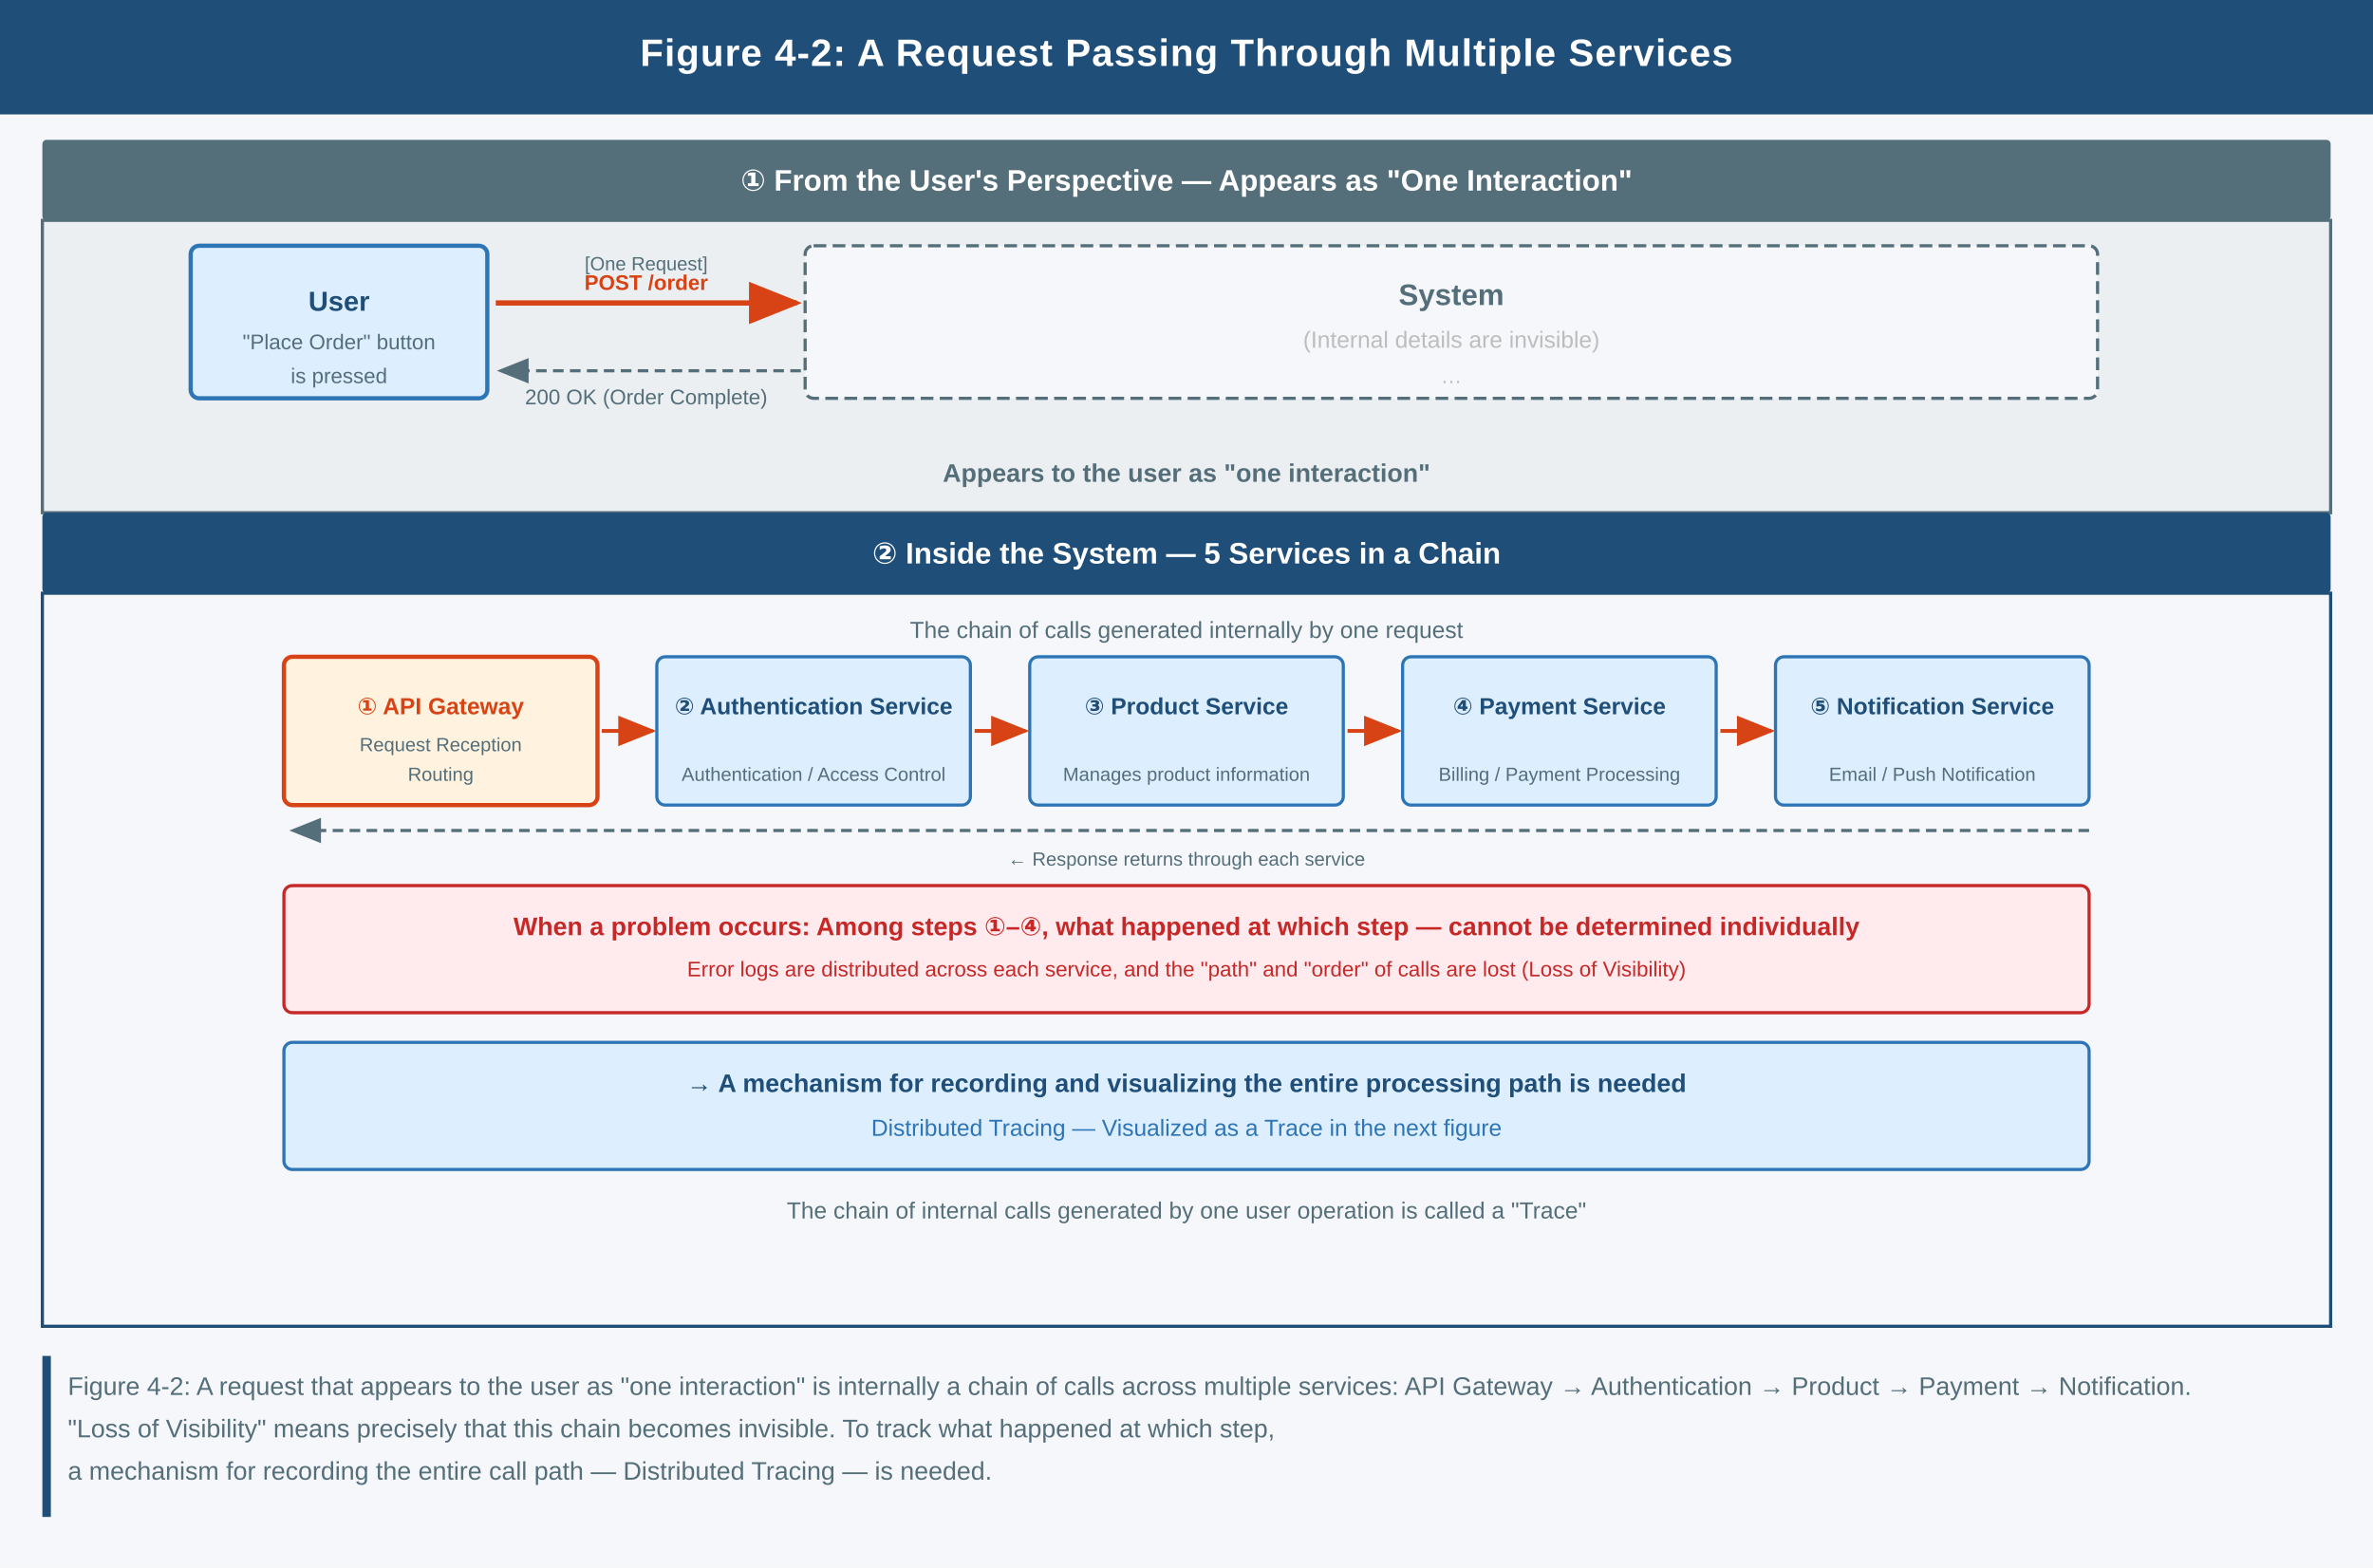
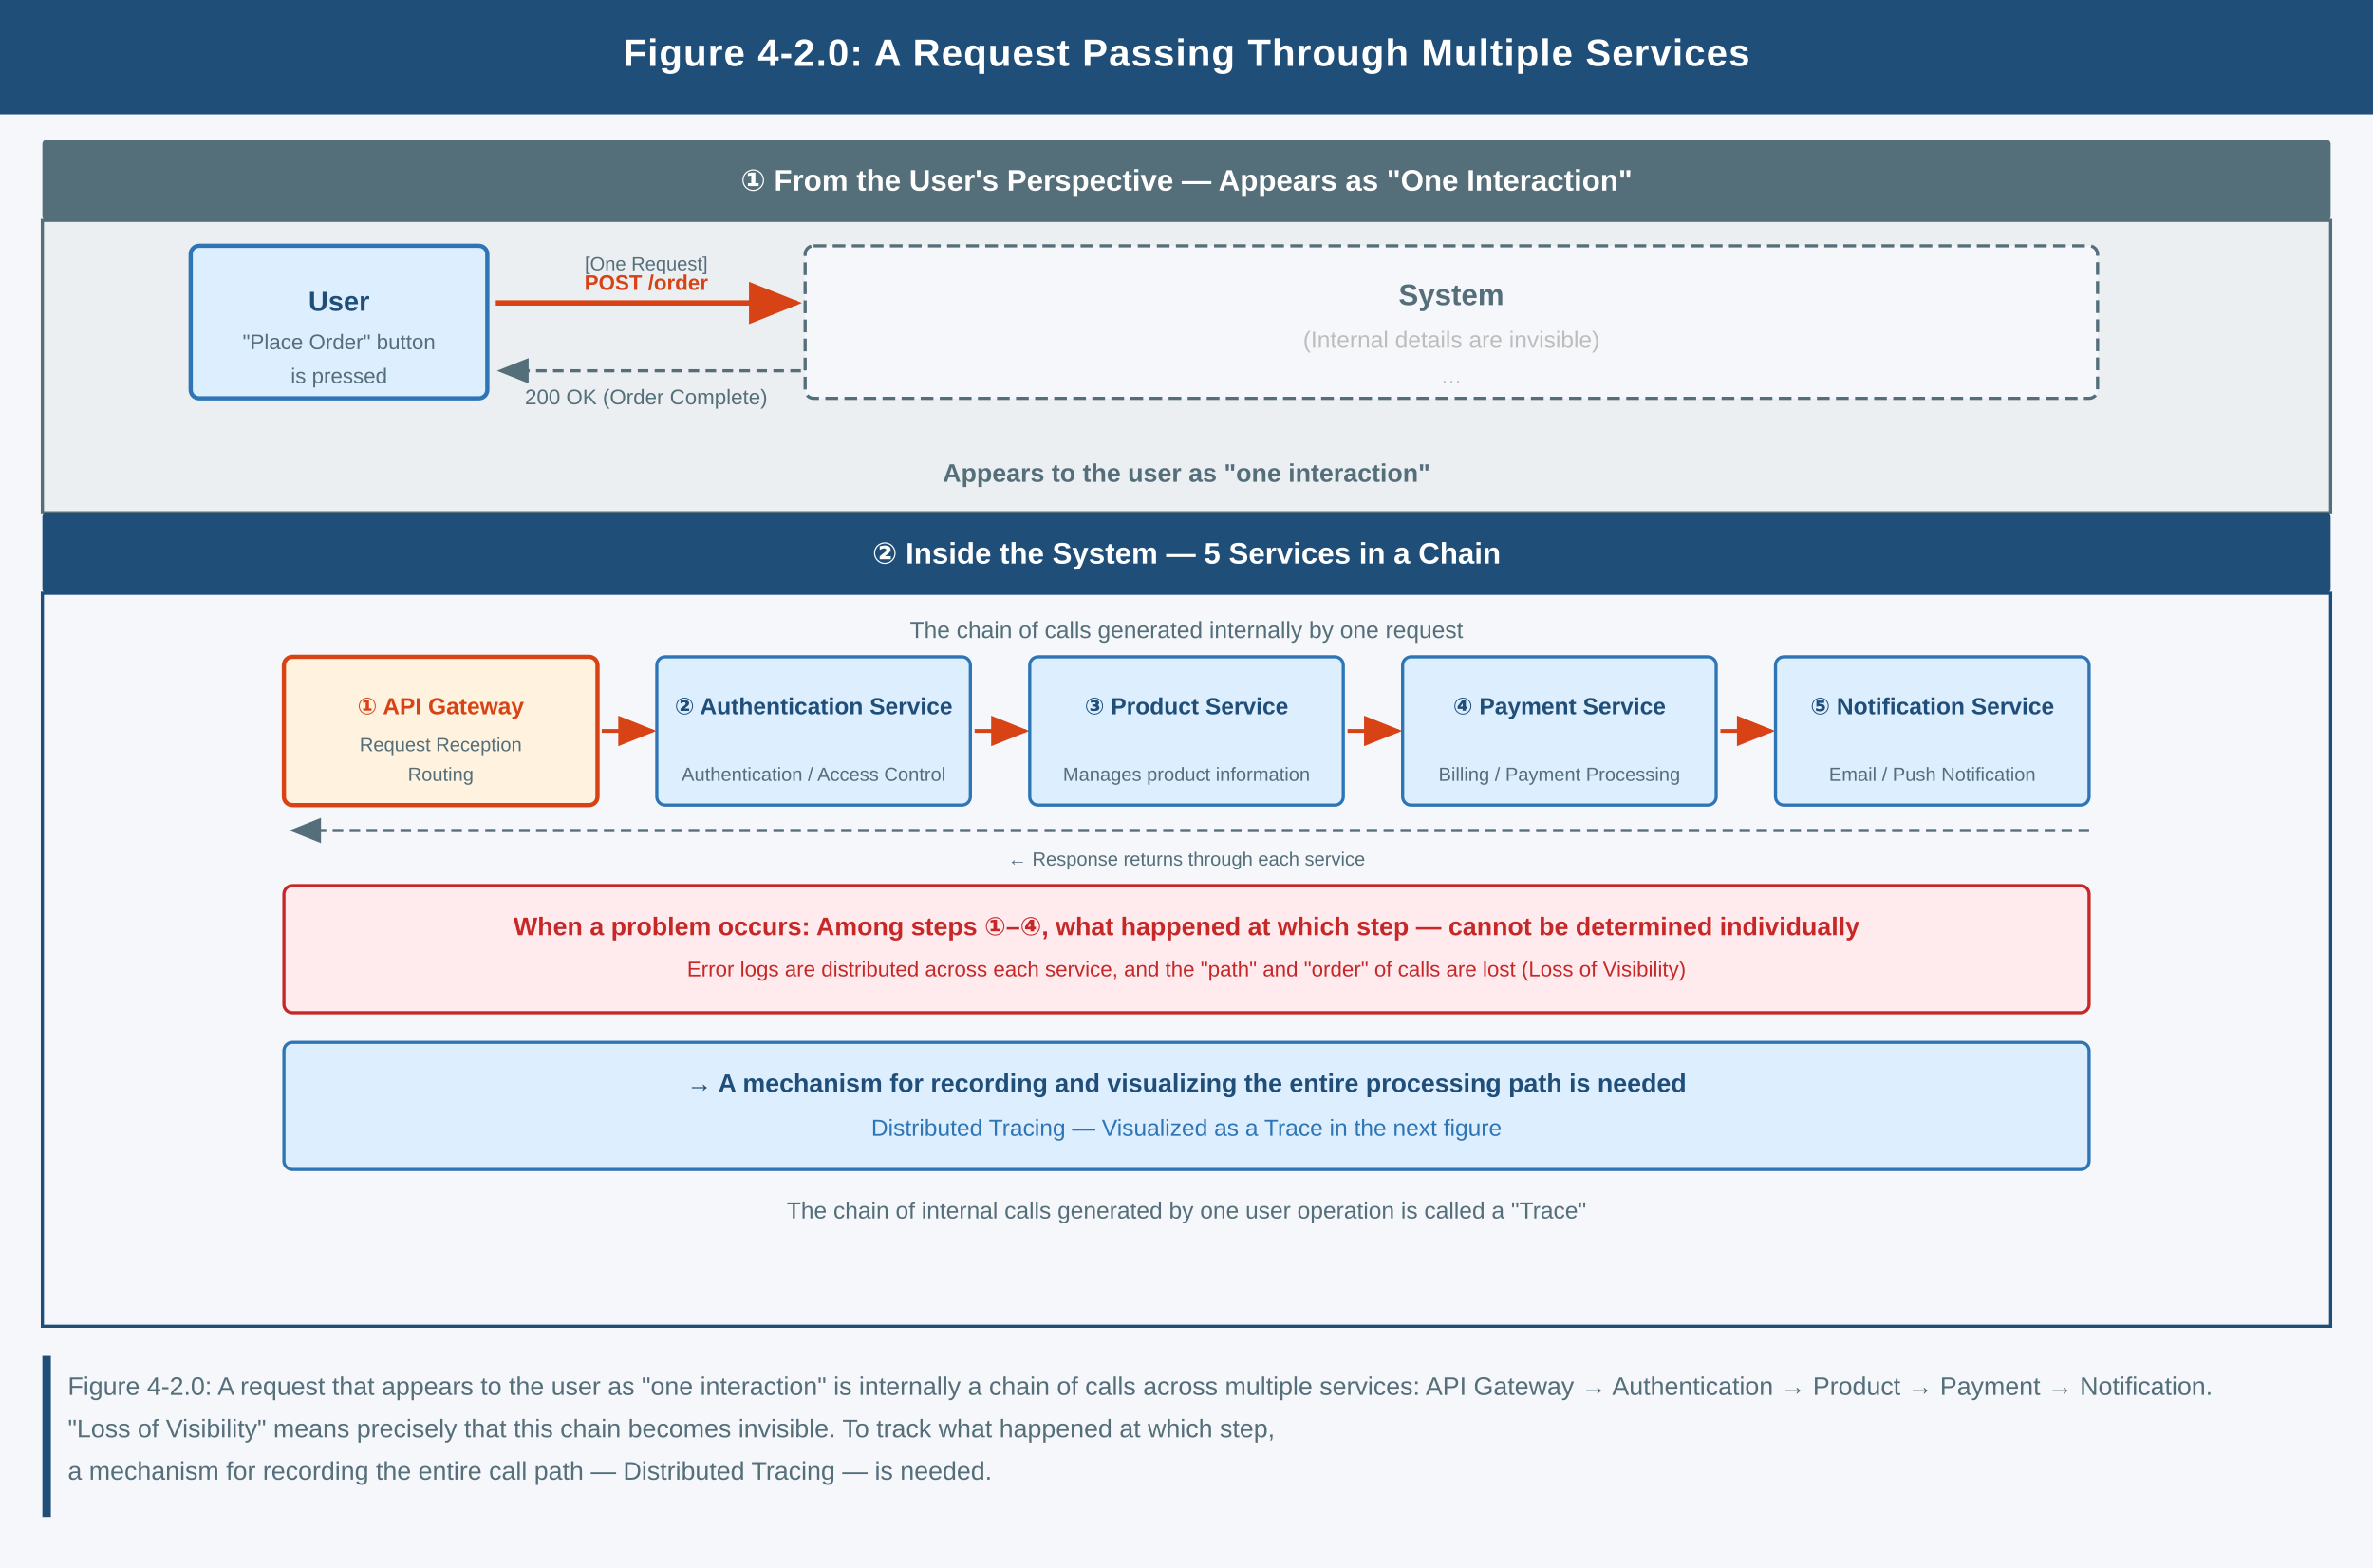
<svg xmlns="http://www.w3.org/2000/svg" viewBox="0 0 1120 740" width="1120" height="740" xml:lang="en" font-family="'Meiryo','Yu Gothic','Hiragino Sans','MS Gothic',Arial,sans-serif">
  <defs>
    <marker id="arr-flow" viewBox="0 0 10 8" markerWidth="10" markerHeight="8" refX="9" refY="4" orient="auto">
      <polygon points="0,0 10,4 0,8" fill="#D84315" />
    </marker>
    <marker id="arr-gray" viewBox="0 0 10 8" markerWidth="10" markerHeight="8" refX="9" refY="4" orient="auto">
      <polygon points="0,0 10,4 0,8" fill="#546E7A" />
    </marker>
    <marker id="arr-blue" viewBox="0 0 10 8" markerWidth="10" markerHeight="8" refX="9" refY="4" orient="auto">
      <polygon points="0,0 10,4 0,8" fill="#2E75B6" />
    </marker>
    <marker id="arr-red" viewBox="0 0 10 8" markerWidth="10" markerHeight="8" refX="9" refY="4" orient="auto">
      <polygon points="0,0 10,4 0,8" fill="#C62828" />
    </marker>
  </defs>
  <rect width="1120" height="740" fill="#F5F7FA" />
  <g id="g-title">
    <rect x="0" y="0" width="1120" height="54" fill="#1F4E79" />
    <text x="560" y="26" text-anchor="middle" dominant-baseline="middle" fill="#FFFFFF" font-size="18" font-weight="bold" letter-spacing="0.5">
-       Figure 4-2: A Request Passing Through Multiple Services
+       Figure 4-2.0: A Request Passing Through Multiple Services
    </text>
  </g>
  <g id="g-zone1-header">
    <rect x="20" y="66" width="1080" height="38" fill="#546E7A" rx="2" />
    <text x="560" y="86" text-anchor="middle" dominant-baseline="middle" fill="#FFFFFF" font-size="14" font-weight="bold">
      ① From the User's Perspective — Appears as "One Interaction"
    </text>
  </g>
  <g id="g-zone1-body">
    <rect x="20" y="104" width="1080" height="138" fill="#ECEFF1" stroke="#546E7A" stroke-width="1.5" />
    <g id="g-user-box">
      <rect x="90" y="116" width="140" height="72" fill="#DDEEFF" stroke="#2E75B6" stroke-width="2" rx="4" />
      <text x="160" y="143" text-anchor="middle" dominant-baseline="middle" fill="#1F4E79" font-size="13" font-weight="bold">User</text>
      <text x="160" y="162" text-anchor="middle" dominant-baseline="middle" fill="#546E7A" font-size="10">"Place Order" button</text>
      <text x="160" y="178" text-anchor="middle" dominant-baseline="middle" fill="#546E7A" font-size="10">is pressed</text>
    </g>
    <g id="g-req-arrow">
      <line x1="234" y1="143" x2="376" y2="143" stroke="#D84315" stroke-width="2.5" marker-end="url(#arr-flow)" />
      <text x="305" y="134" text-anchor="middle" dominant-baseline="middle" fill="#D84315" font-size="10" font-weight="bold">POST /order</text>
      <text x="305" y="125" text-anchor="middle" dominant-baseline="middle" fill="#546E7A" font-size="9">[One Request]</text>
    </g>
    <g id="g-system-box">
      <rect x="380" y="116" width="610" height="72" fill="#F5F7FA" stroke="#546E7A" stroke-width="1.5" stroke-dasharray="6,3" rx="4" />
      <text x="685" y="140" text-anchor="middle" dominant-baseline="middle" fill="#546E7A" font-size="14" font-weight="bold">System</text>
      <text x="685" y="161" text-anchor="middle" dominant-baseline="middle" fill="#BDBDBD" font-size="11">(Internal details are invisible)</text>
      <text x="685" y="178" text-anchor="middle" dominant-baseline="middle" fill="#BDBDBD" font-size="10">…</text>
    </g>
    <g id="g-res-arrow">
      <line x1="378" y1="175" x2="236" y2="175" stroke="#546E7A" stroke-width="1.5" stroke-dasharray="5,3" marker-end="url(#arr-gray)" />
      <text x="305" y="188" text-anchor="middle" dominant-baseline="middle" fill="#546E7A" font-size="10">200 OK (Order Complete)</text>
    </g>
    <g id="g-zone1-note">
      <text x="560" y="224" text-anchor="middle" dominant-baseline="middle" fill="#546E7A" font-size="12" font-weight="bold">
        Appears to the user as "one interaction"
      </text>
    </g>
  </g>
  <g id="g-zone2-header">
    <rect x="20" y="242" width="1080" height="38" fill="#1F4E79" rx="2" />
    <text x="560" y="262" text-anchor="middle" dominant-baseline="middle" fill="#FFFFFF" font-size="14" font-weight="bold">
      ② Inside the System — 5 Services in a Chain
    </text>
  </g>
  <g id="g-zone2-body">
    <rect x="20" y="280" width="1080" height="346" fill="#F5F7FA" stroke="#1F4E79" stroke-width="1.5" />
    <g id="g-chain-label">
      <text x="560" y="298" text-anchor="middle" dominant-baseline="middle" fill="#546E7A" font-size="11">
        The chain of calls generated internally by one request
      </text>
    </g>
    <g id="g-svc-1">
      <rect x="134" y="310" width="148" height="70" fill="#FFF3E0" stroke="#D84315" stroke-width="2" rx="4" />
      <text x="208" y="334" text-anchor="middle" dominant-baseline="middle" fill="#D84315" font-size="11" font-weight="bold">① API Gateway</text>
      <text x="208" y="352" text-anchor="middle" dominant-baseline="middle" fill="#546E7A" font-size="9">Request Reception</text>
      <text x="208" y="366" text-anchor="middle" dominant-baseline="middle" fill="#546E7A" font-size="9">Routing</text>
    </g>
    <g id="g-call-1">
      <line x1="284" y1="345" x2="308" y2="345" stroke="#D84315" stroke-width="1.8" marker-end="url(#arr-flow)" />
    </g>
    <g id="g-svc-2">
      <rect x="310" y="310" width="148" height="70" fill="#DDEEFF" stroke="#2E75B6" stroke-width="1.5" rx="4" />
      <text x="384" y="334" text-anchor="middle" dominant-baseline="middle" fill="#1F4E79" font-size="11" font-weight="bold">② Authentication Service</text>
      <text x="384" y="366" text-anchor="middle" dominant-baseline="middle" fill="#546E7A" font-size="9">Authentication / Access Control</text>
    </g>
    <g id="g-call-2">
      <line x1="460" y1="345" x2="484" y2="345" stroke="#D84315" stroke-width="1.8" marker-end="url(#arr-flow)" />
    </g>
    <g id="g-svc-3">
      <rect x="486" y="310" width="148" height="70" fill="#DDEEFF" stroke="#2E75B6" stroke-width="1.5" rx="4" />
      <text x="560" y="334" text-anchor="middle" dominant-baseline="middle" fill="#1F4E79" font-size="11" font-weight="bold">③ Product Service</text>
      <text x="560" y="366" text-anchor="middle" dominant-baseline="middle" fill="#546E7A" font-size="9">Manages product information</text>
    </g>
    <g id="g-call-3">
      <line x1="636" y1="345" x2="660" y2="345" stroke="#D84315" stroke-width="1.8" marker-end="url(#arr-flow)" />
    </g>
    <g id="g-svc-4">
      <rect x="662" y="310" width="148" height="70" fill="#DDEEFF" stroke="#2E75B6" stroke-width="1.5" rx="4" />
      <text x="736" y="334" text-anchor="middle" dominant-baseline="middle" fill="#1F4E79" font-size="11" font-weight="bold">④ Payment Service</text>
      <text x="736" y="366" text-anchor="middle" dominant-baseline="middle" fill="#546E7A" font-size="9">Billing / Payment Processing</text>
    </g>
    <g id="g-call-4">
      <line x1="812" y1="345" x2="836" y2="345" stroke="#D84315" stroke-width="1.8" marker-end="url(#arr-flow)" />
    </g>
    <g id="g-svc-5">
      <rect x="838" y="310" width="148" height="70" fill="#DDEEFF" stroke="#2E75B6" stroke-width="1.5" rx="4" />
      <text x="912" y="334" text-anchor="middle" dominant-baseline="middle" fill="#1F4E79" font-size="11" font-weight="bold">⑤ Notification Service</text>
      <text x="912" y="366" text-anchor="middle" dominant-baseline="middle" fill="#546E7A" font-size="9">Email / Push Notification</text>
    </g>
    <g id="g-return-arrows">
      <line x1="986" y1="392" x2="138" y2="392" stroke="#546E7A" stroke-width="1.5" stroke-dasharray="5,3" marker-end="url(#arr-gray)" />
      <text x="560" y="406" text-anchor="middle" dominant-baseline="middle" fill="#546E7A" font-size="9">
        ← Response returns through each service
      </text>
    </g>
    <g id="g-problem-box">
      <rect x="134" y="418" width="852" height="60" fill="#FFEBEE" stroke="#C62828" stroke-width="1.5" rx="4" />
      <text x="560" y="438" text-anchor="middle" dominant-baseline="middle" fill="#C62828" font-size="12" font-weight="bold">
        When a problem occurs: Among steps ①–④, what happened at which step — cannot be determined individually
      </text>
      <text x="560" y="458" text-anchor="middle" dominant-baseline="middle" fill="#C62828" font-size="10">
        Error logs are distributed across each service, and the "path" and "order" of calls are lost (Loss of Visibility)
      </text>
    </g>
    <g id="g-tracing-note">
      <rect x="134" y="492" width="852" height="60" fill="#DDEEFF" stroke="#2E75B6" stroke-width="1.5" rx="4" />
      <text x="560" y="512" text-anchor="middle" dominant-baseline="middle" fill="#1F4E79" font-size="12" font-weight="bold">
        → A mechanism for recording and visualizing the entire processing path is needed
      </text>
      <text x="560" y="533" text-anchor="middle" dominant-baseline="middle" fill="#2E75B6" font-size="11">
        Distributed Tracing — Visualized as a Trace in the next figure
      </text>
    </g>
    <g id="g-zone2-note">
      <text x="560" y="572" text-anchor="middle" dominant-baseline="middle" fill="#546E7A" font-size="11">
        The chain of internal calls generated by one user operation is called a "Trace"
      </text>
    </g>
  </g>
  <g id="g-caption">
    <rect x="20" y="640" width="4" height="76" fill="#1F4E79" />
    <text x="32" y="655" dominant-baseline="middle" fill="#546E7A" font-size="12">
-       Figure 4-2: A request that appears to the user as "one interaction" is internally a chain of calls across multiple services: API Gateway → Authentication → Product → Payment → Notification.
+       Figure 4-2.0: A request that appears to the user as "one interaction" is internally a chain of calls across multiple services: API Gateway → Authentication → Product → Payment → Notification.
    </text>
    <text x="32" y="675" dominant-baseline="middle" fill="#546E7A" font-size="12">
      "Loss of Visibility" means precisely that this chain becomes invisible. To track what happened at which step,
    </text>
    <text x="32" y="695" dominant-baseline="middle" fill="#546E7A" font-size="12">
      a mechanism for recording the entire call path — Distributed Tracing — is needed.
    </text>
  </g>
</svg>
